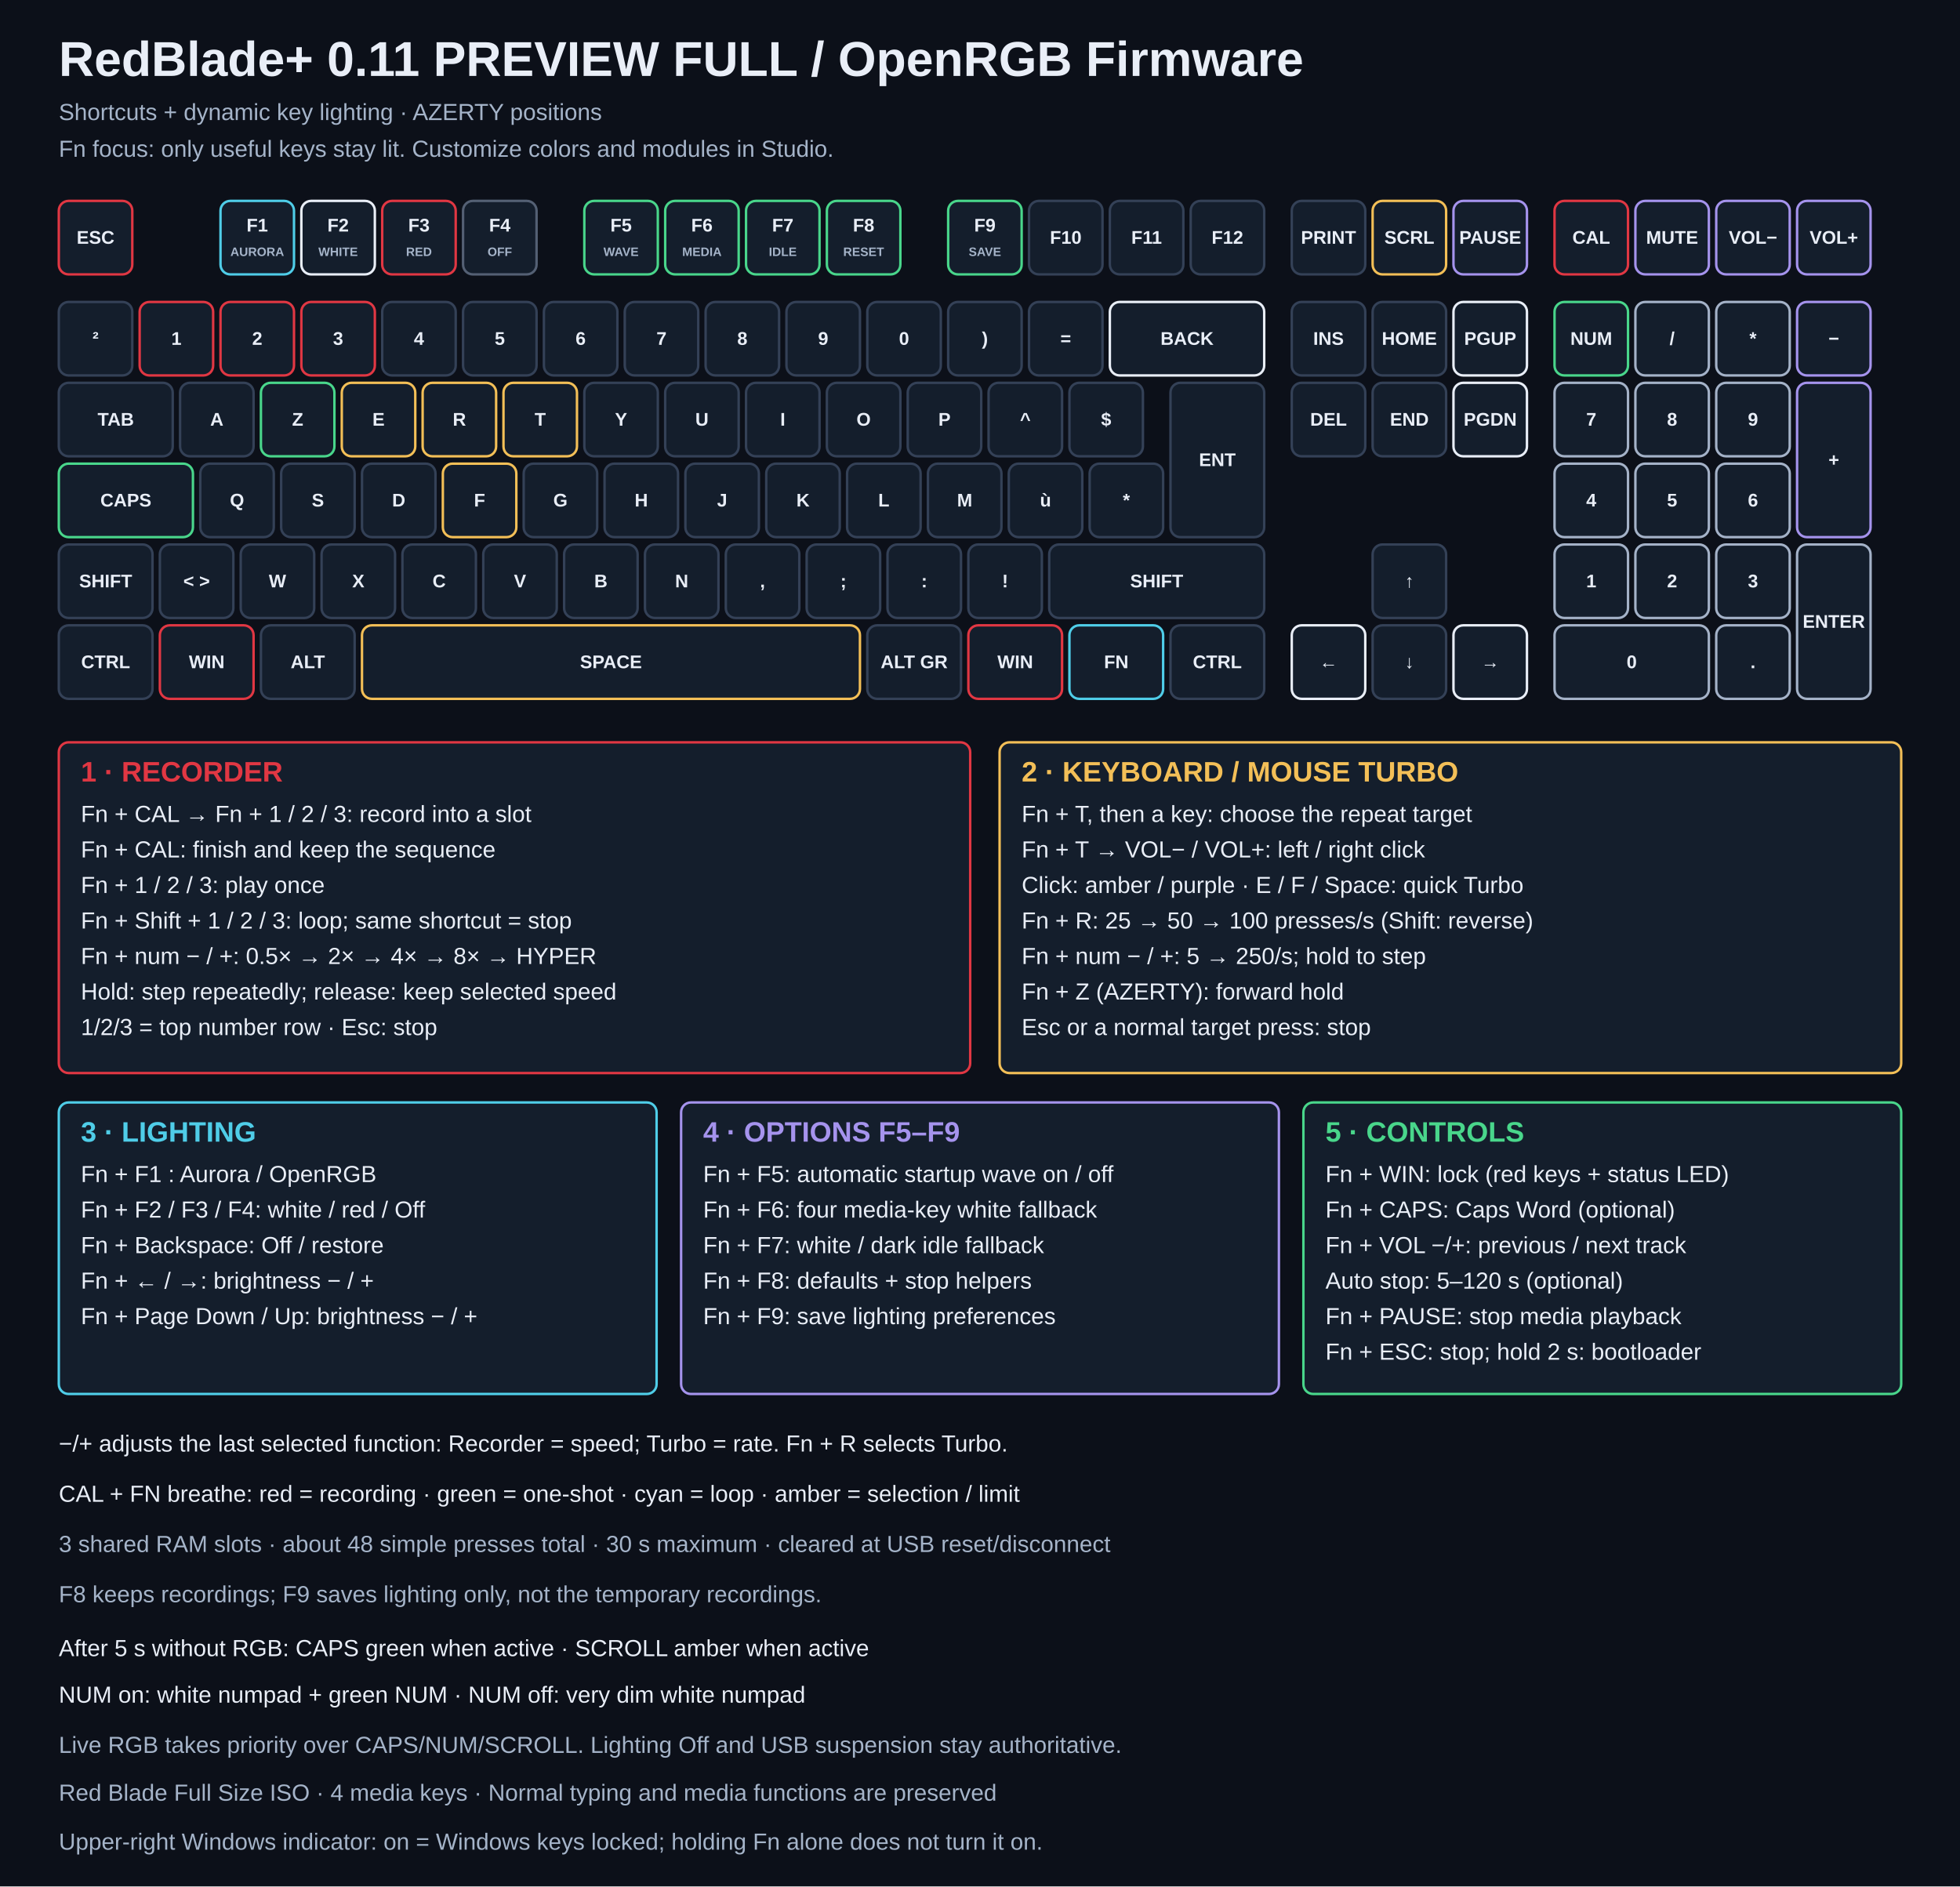
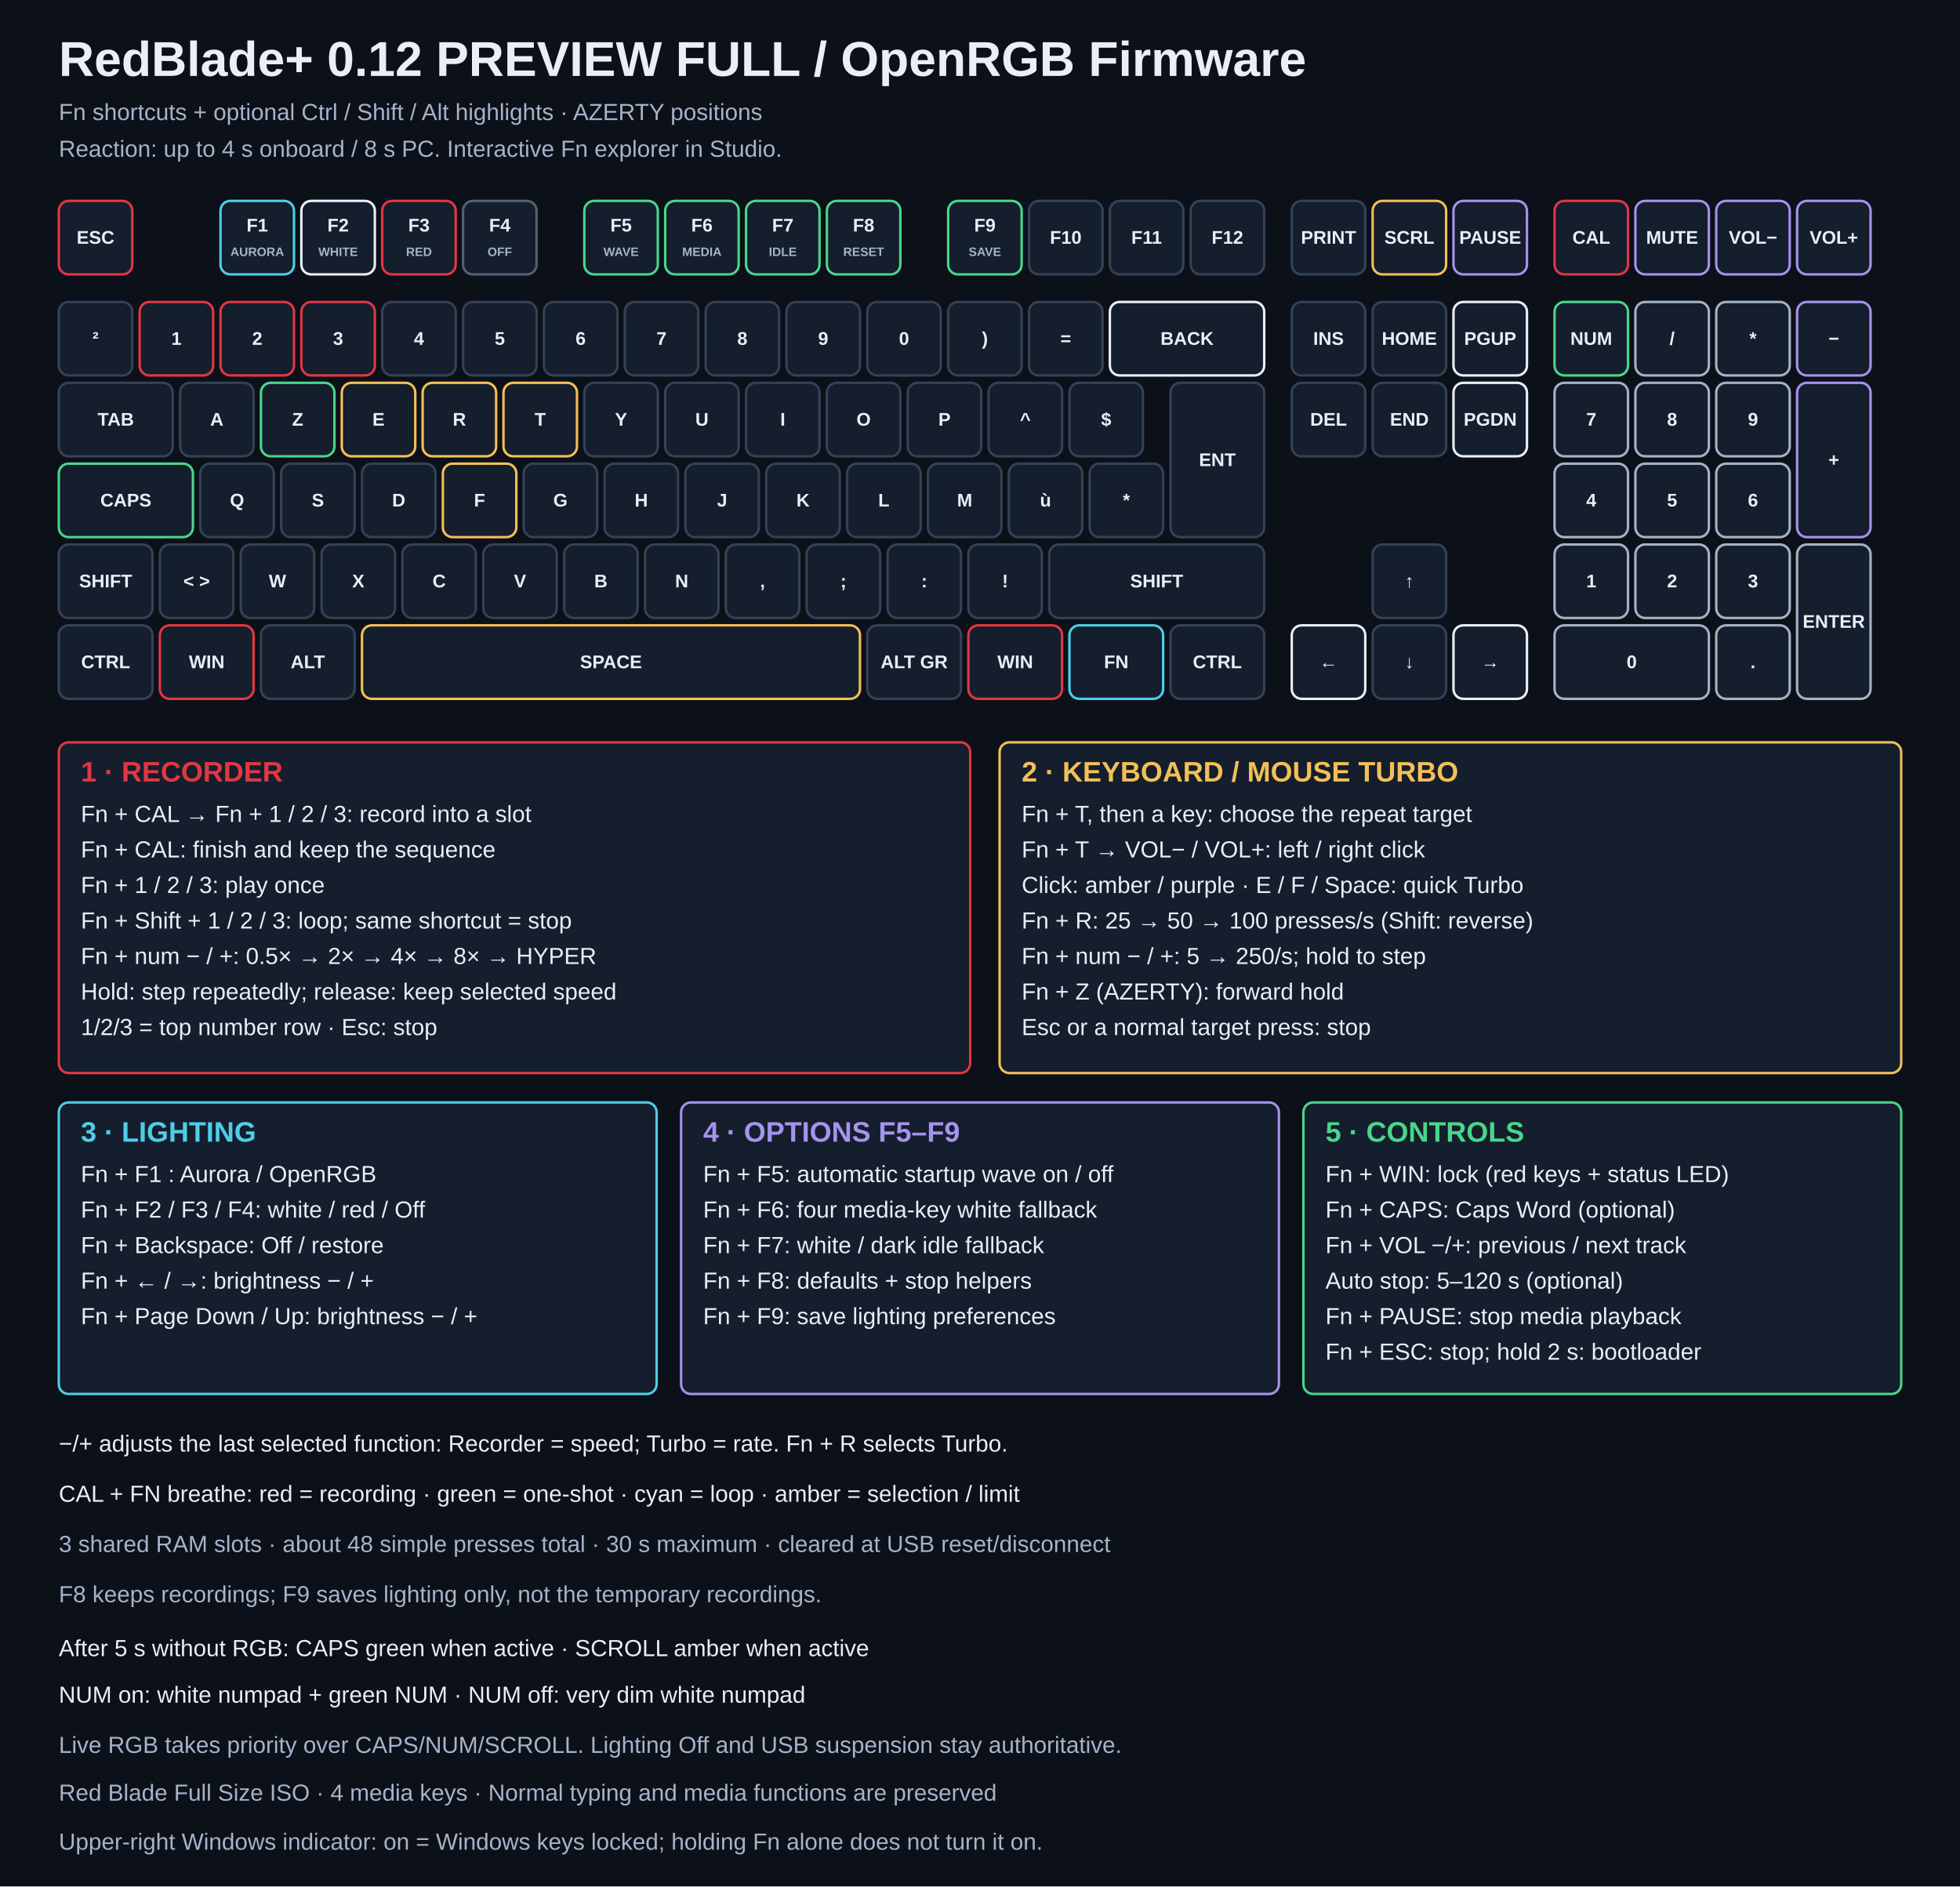
<svg xmlns="http://www.w3.org/2000/svg" width="1600" height="1540" viewBox="0 0 1600 1540">
  <rect width="1600" height="1540" fill="#0c1019" />
  <style>text{font-family:Arial,DejaVu Sans,sans-serif;fill:#e9eef7}.title{font-size:40px;font-weight:700}.sub{font-size:19px;fill:#a5b4c9}.key{font-size:15px;font-weight:700;text-anchor:middle}.tiny{font-size:10px;font-weight:700;text-anchor:middle;fill:#a5b4c9}.card{font-size:23px;font-weight:700}.body{font-size:19px}</style>
-   <text x="48" y="62" class="title">RedBlade+ 0.11 PREVIEW FULL  /  OpenRGB Firmware</text>
-   <text x="48" y="98" class="sub">Shortcuts + dynamic key lighting · AZERTY positions</text>
-   <text x="48" y="128" class="sub">Fn focus: only useful keys stay lit. Customize colors and modules in Studio.</text>
+   <text x="48" y="62" class="title">RedBlade+ 0.12 PREVIEW FULL  /  OpenRGB Firmware</text>
+   <text x="48" y="98" class="sub">Fn shortcuts + optional Ctrl / Shift / Alt highlights · AZERTY positions</text>
+   <text x="48" y="128" class="sub">Reaction: up to 4 s onboard / 8 s PC. Interactive Fn explorer in Studio.</text>
  <rect x="48" y="164" width="60" height="60" rx="8" fill="#141e2c" stroke="#e13743" stroke-width="2" />
  <text x="78.0" y="199.0" class="key">ESC</text>
  <rect x="180" y="164" width="60" height="60" rx="8" fill="#141e2c" stroke="#4fcde8" stroke-width="2" />
  <text x="210.0" y="189.0" class="key">F1</text>
  <text x="210.0" y="209.0" class="tiny">AURORA</text>
  <rect x="246" y="164" width="60" height="60" rx="8" fill="#141e2c" stroke="#e9eef7" stroke-width="2" />
  <text x="276.0" y="189.0" class="key">F2</text>
  <text x="276.0" y="209.0" class="tiny">WHITE</text>
  <rect x="312" y="164" width="60" height="60" rx="8" fill="#141e2c" stroke="#e13743" stroke-width="2" />
  <text x="342.0" y="189.0" class="key">F3</text>
  <text x="342.0" y="209.0" class="tiny">RED</text>
  <rect x="378" y="164" width="60" height="60" rx="8" fill="#141e2c" stroke="#546074" stroke-width="2" />
  <text x="408.0" y="189.0" class="key">F4</text>
  <text x="408.0" y="209.0" class="tiny">OFF</text>
  <rect x="477.0" y="164" width="60" height="60" rx="8" fill="#141e2c" stroke="#49d68b" stroke-width="2" />
  <text x="507.0" y="189.0" class="key">F5</text>
  <text x="507.0" y="209.0" class="tiny">WAVE</text>
  <rect x="543.0" y="164" width="60" height="60" rx="8" fill="#141e2c" stroke="#49d68b" stroke-width="2" />
  <text x="573.0" y="189.0" class="key">F6</text>
  <text x="573.0" y="209.0" class="tiny">MEDIA</text>
  <rect x="609.0" y="164" width="60" height="60" rx="8" fill="#141e2c" stroke="#49d68b" stroke-width="2" />
  <text x="639.0" y="189.0" class="key">F7</text>
  <text x="639.0" y="209.0" class="tiny">IDLE</text>
  <rect x="675.0" y="164" width="60" height="60" rx="8" fill="#141e2c" stroke="#49d68b" stroke-width="2" />
  <text x="705.0" y="189.0" class="key">F8</text>
  <text x="705.0" y="209.0" class="tiny">RESET</text>
  <rect x="774" y="164" width="60" height="60" rx="8" fill="#141e2c" stroke="#49d68b" stroke-width="2" />
  <text x="804.0" y="189.0" class="key">F9</text>
  <text x="804.0" y="209.0" class="tiny">SAVE</text>
  <rect x="840" y="164" width="60" height="60" rx="8" fill="#141e2c" stroke="#344157" stroke-width="2" />
  <text x="870.0" y="199.0" class="key">F10</text>
  <rect x="906" y="164" width="60" height="60" rx="8" fill="#141e2c" stroke="#344157" stroke-width="2" />
  <text x="936.0" y="199.0" class="key">F11</text>
  <rect x="972" y="164" width="60" height="60" rx="8" fill="#141e2c" stroke="#344157" stroke-width="2" />
  <text x="1002.0" y="199.0" class="key">F12</text>
  <rect x="1054.5" y="164" width="60" height="60" rx="8" fill="#141e2c" stroke="#344157" stroke-width="2" />
  <text x="1084.5" y="199.0" class="key">PRINT</text>
  <rect x="1120.5" y="164" width="60" height="60" rx="8" fill="#141e2c" stroke="#f3bf57" stroke-width="2" />
  <text x="1150.5" y="199.0" class="key">SCRL</text>
  <rect x="1186.5" y="164" width="60" height="60" rx="8" fill="#141e2c" stroke="#a593ed" stroke-width="2" />
  <text x="1216.5" y="199.0" class="key">PAUSE</text>
  <rect x="1269.0" y="164" width="60" height="60" rx="8" fill="#141e2c" stroke="#e13743" stroke-width="2" />
  <text x="1299.0" y="199.0" class="key">CAL</text>
  <rect x="1335.0" y="164" width="60" height="60" rx="8" fill="#141e2c" stroke="#a593ed" stroke-width="2" />
  <text x="1365.0" y="199.0" class="key">MUTE</text>
  <rect x="1401.0" y="164" width="60" height="60" rx="8" fill="#141e2c" stroke="#a593ed" stroke-width="2" />
  <text x="1431.0" y="199.0" class="key">VOL−</text>
  <rect x="1467.0" y="164" width="60" height="60" rx="8" fill="#141e2c" stroke="#a593ed" stroke-width="2" />
  <text x="1497.0" y="199.0" class="key">VOL+</text>
  <rect x="48" y="246.5" width="60" height="60" rx="8" fill="#141e2c" stroke="#344157" stroke-width="2" />
  <text x="78.0" y="281.5" class="key">²</text>
  <rect x="114" y="246.5" width="60" height="60" rx="8" fill="#141e2c" stroke="#e13743" stroke-width="2" />
  <text x="144.0" y="281.5" class="key">1</text>
  <rect x="180" y="246.5" width="60" height="60" rx="8" fill="#141e2c" stroke="#e13743" stroke-width="2" />
  <text x="210.0" y="281.5" class="key">2</text>
  <rect x="246" y="246.5" width="60" height="60" rx="8" fill="#141e2c" stroke="#e13743" stroke-width="2" />
  <text x="276.0" y="281.5" class="key">3</text>
  <rect x="312" y="246.5" width="60" height="60" rx="8" fill="#141e2c" stroke="#344157" stroke-width="2" />
  <text x="342.0" y="281.5" class="key">4</text>
  <rect x="378" y="246.5" width="60" height="60" rx="8" fill="#141e2c" stroke="#344157" stroke-width="2" />
  <text x="408.0" y="281.5" class="key">5</text>
  <rect x="444" y="246.5" width="60" height="60" rx="8" fill="#141e2c" stroke="#344157" stroke-width="2" />
  <text x="474.0" y="281.5" class="key">6</text>
  <rect x="510" y="246.5" width="60" height="60" rx="8" fill="#141e2c" stroke="#344157" stroke-width="2" />
  <text x="540.0" y="281.5" class="key">7</text>
  <rect x="576" y="246.5" width="60" height="60" rx="8" fill="#141e2c" stroke="#344157" stroke-width="2" />
  <text x="606.0" y="281.5" class="key">8</text>
  <rect x="642" y="246.5" width="60" height="60" rx="8" fill="#141e2c" stroke="#344157" stroke-width="2" />
  <text x="672.0" y="281.5" class="key">9</text>
  <rect x="708" y="246.5" width="60" height="60" rx="8" fill="#141e2c" stroke="#344157" stroke-width="2" />
  <text x="738.0" y="281.5" class="key">0</text>
  <rect x="774" y="246.5" width="60" height="60" rx="8" fill="#141e2c" stroke="#344157" stroke-width="2" />
  <text x="804.0" y="281.5" class="key">)</text>
  <rect x="840" y="246.5" width="60" height="60" rx="8" fill="#141e2c" stroke="#344157" stroke-width="2" />
  <text x="870.0" y="281.5" class="key">=</text>
  <rect x="906" y="246.5" width="126" height="60" rx="8" fill="#141e2c" stroke="#e9eef7" stroke-width="2" />
  <text x="969.0" y="281.5" class="key">BACK</text>
  <rect x="1054.5" y="246.5" width="60" height="60" rx="8" fill="#141e2c" stroke="#344157" stroke-width="2" />
  <text x="1084.5" y="281.5" class="key">INS</text>
  <rect x="1120.5" y="246.5" width="60" height="60" rx="8" fill="#141e2c" stroke="#344157" stroke-width="2" />
  <text x="1150.5" y="281.5" class="key">HOME</text>
  <rect x="1186.5" y="246.5" width="60" height="60" rx="8" fill="#141e2c" stroke="#e9eef7" stroke-width="2" />
  <text x="1216.5" y="281.5" class="key">PGUP</text>
  <rect x="1269.0" y="246.5" width="60" height="60" rx="8" fill="#141e2c" stroke="#49d68b" stroke-width="2" />
  <text x="1299.0" y="281.5" class="key">NUM</text>
  <rect x="1335.0" y="246.5" width="60" height="60" rx="8" fill="#141e2c" stroke="#a4b2c8" stroke-width="2" />
  <text x="1365.0" y="281.5" class="key">/</text>
  <rect x="1401.0" y="246.5" width="60" height="60" rx="8" fill="#141e2c" stroke="#a4b2c8" stroke-width="2" />
  <text x="1431.0" y="281.5" class="key">*</text>
  <rect x="1467.0" y="246.5" width="60" height="60" rx="8" fill="#141e2c" stroke="#a593ed" stroke-width="2" />
  <text x="1497.0" y="281.5" class="key">−</text>
  <rect x="48" y="312.5" width="93.0" height="60" rx="8" fill="#141e2c" stroke="#344157" stroke-width="2" />
  <text x="94.5" y="347.5" class="key">TAB</text>
  <rect x="147.0" y="312.5" width="60" height="60" rx="8" fill="#141e2c" stroke="#344157" stroke-width="2" />
  <text x="177.0" y="347.5" class="key">A</text>
  <rect x="213.0" y="312.5" width="60" height="60" rx="8" fill="#141e2c" stroke="#49d68b" stroke-width="2" />
  <text x="243.0" y="347.5" class="key">Z</text>
  <rect x="279.0" y="312.5" width="60" height="60" rx="8" fill="#141e2c" stroke="#f3bf57" stroke-width="2" />
  <text x="309.0" y="347.5" class="key">E</text>
  <rect x="345.0" y="312.5" width="60" height="60" rx="8" fill="#141e2c" stroke="#f3bf57" stroke-width="2" />
  <text x="375.0" y="347.5" class="key">R</text>
  <rect x="411.0" y="312.5" width="60" height="60" rx="8" fill="#141e2c" stroke="#f3bf57" stroke-width="2" />
  <text x="441.0" y="347.5" class="key">T</text>
  <rect x="477.0" y="312.5" width="60" height="60" rx="8" fill="#141e2c" stroke="#344157" stroke-width="2" />
  <text x="507.0" y="347.5" class="key">Y</text>
  <rect x="543.0" y="312.5" width="60" height="60" rx="8" fill="#141e2c" stroke="#344157" stroke-width="2" />
  <text x="573.0" y="347.5" class="key">U</text>
  <rect x="609.0" y="312.5" width="60" height="60" rx="8" fill="#141e2c" stroke="#344157" stroke-width="2" />
  <text x="639.0" y="347.5" class="key">I</text>
  <rect x="675.0" y="312.5" width="60" height="60" rx="8" fill="#141e2c" stroke="#344157" stroke-width="2" />
  <text x="705.0" y="347.5" class="key">O</text>
  <rect x="741.0" y="312.5" width="60" height="60" rx="8" fill="#141e2c" stroke="#344157" stroke-width="2" />
  <text x="771.0" y="347.5" class="key">P</text>
  <rect x="807.0" y="312.5" width="60" height="60" rx="8" fill="#141e2c" stroke="#344157" stroke-width="2" />
  <text x="837.0" y="347.5" class="key">^</text>
  <rect x="873.0" y="312.5" width="60" height="60" rx="8" fill="#141e2c" stroke="#344157" stroke-width="2" />
  <text x="903.0" y="347.5" class="key">$</text>
  <rect x="1054.5" y="312.5" width="60" height="60" rx="8" fill="#141e2c" stroke="#344157" stroke-width="2" />
  <text x="1084.5" y="347.5" class="key">DEL</text>
  <rect x="1120.5" y="312.5" width="60" height="60" rx="8" fill="#141e2c" stroke="#344157" stroke-width="2" />
  <text x="1150.5" y="347.5" class="key">END</text>
  <rect x="1186.5" y="312.5" width="60" height="60" rx="8" fill="#141e2c" stroke="#e9eef7" stroke-width="2" />
  <text x="1216.5" y="347.5" class="key">PGDN</text>
  <rect x="1269.0" y="312.5" width="60" height="60" rx="8" fill="#141e2c" stroke="#a4b2c8" stroke-width="2" />
  <text x="1299.0" y="347.5" class="key">7</text>
  <rect x="1335.0" y="312.5" width="60" height="60" rx="8" fill="#141e2c" stroke="#a4b2c8" stroke-width="2" />
  <text x="1365.0" y="347.5" class="key">8</text>
  <rect x="1401.0" y="312.5" width="60" height="60" rx="8" fill="#141e2c" stroke="#a4b2c8" stroke-width="2" />
  <text x="1431.0" y="347.5" class="key">9</text>
  <rect x="1467.0" y="312.5" width="60" height="126" rx="8" fill="#141e2c" stroke="#a593ed" stroke-width="2" />
  <text x="1497.0" y="380.5" class="key">+</text>
  <rect x="48" y="378.5" width="109.5" height="60" rx="8" fill="#141e2c" stroke="#49d68b" stroke-width="2" />
  <text x="102.75" y="413.5" class="key">CAPS</text>
  <rect x="163.5" y="378.5" width="60" height="60" rx="8" fill="#141e2c" stroke="#344157" stroke-width="2" />
  <text x="193.5" y="413.5" class="key">Q</text>
  <rect x="229.5" y="378.5" width="60" height="60" rx="8" fill="#141e2c" stroke="#344157" stroke-width="2" />
  <text x="259.5" y="413.5" class="key">S</text>
  <rect x="295.5" y="378.5" width="60" height="60" rx="8" fill="#141e2c" stroke="#344157" stroke-width="2" />
  <text x="325.5" y="413.5" class="key">D</text>
  <rect x="361.5" y="378.5" width="60" height="60" rx="8" fill="#141e2c" stroke="#f3bf57" stroke-width="2" />
  <text x="391.5" y="413.5" class="key">F</text>
  <rect x="427.5" y="378.5" width="60" height="60" rx="8" fill="#141e2c" stroke="#344157" stroke-width="2" />
  <text x="457.5" y="413.5" class="key">G</text>
  <rect x="493.5" y="378.5" width="60" height="60" rx="8" fill="#141e2c" stroke="#344157" stroke-width="2" />
  <text x="523.5" y="413.5" class="key">H</text>
  <rect x="559.5" y="378.5" width="60" height="60" rx="8" fill="#141e2c" stroke="#344157" stroke-width="2" />
  <text x="589.5" y="413.5" class="key">J</text>
  <rect x="625.5" y="378.5" width="60" height="60" rx="8" fill="#141e2c" stroke="#344157" stroke-width="2" />
  <text x="655.5" y="413.5" class="key">K</text>
  <rect x="691.5" y="378.5" width="60" height="60" rx="8" fill="#141e2c" stroke="#344157" stroke-width="2" />
  <text x="721.5" y="413.5" class="key">L</text>
  <rect x="757.5" y="378.5" width="60" height="60" rx="8" fill="#141e2c" stroke="#344157" stroke-width="2" />
  <text x="787.5" y="413.5" class="key">M</text>
  <rect x="823.5" y="378.5" width="60" height="60" rx="8" fill="#141e2c" stroke="#344157" stroke-width="2" />
  <text x="853.5" y="413.5" class="key">ù</text>
  <rect x="889.5" y="378.5" width="60" height="60" rx="8" fill="#141e2c" stroke="#344157" stroke-width="2" />
  <text x="919.5" y="413.5" class="key">*</text>
  <rect x="955.5" y="312.5" width="76.5" height="126" rx="8" fill="#141e2c" stroke="#344157" stroke-width="2" />
  <text x="993.75" y="380.5" class="key">ENT</text>
  <rect x="1269.0" y="378.5" width="60" height="60" rx="8" fill="#141e2c" stroke="#a4b2c8" stroke-width="2" />
  <text x="1299.0" y="413.5" class="key">4</text>
  <rect x="1335.0" y="378.5" width="60" height="60" rx="8" fill="#141e2c" stroke="#a4b2c8" stroke-width="2" />
  <text x="1365.0" y="413.5" class="key">5</text>
  <rect x="1401.0" y="378.5" width="60" height="60" rx="8" fill="#141e2c" stroke="#a4b2c8" stroke-width="2" />
  <text x="1431.0" y="413.5" class="key">6</text>
  <rect x="48" y="444.5" width="76.5" height="60" rx="8" fill="#141e2c" stroke="#344157" stroke-width="2" />
  <text x="86.25" y="479.5" class="key">SHIFT</text>
  <rect x="130.5" y="444.5" width="60" height="60" rx="8" fill="#141e2c" stroke="#344157" stroke-width="2" />
  <text x="160.5" y="479.5" class="key">&lt; &gt;</text>
  <rect x="196.5" y="444.5" width="60" height="60" rx="8" fill="#141e2c" stroke="#344157" stroke-width="2" />
  <text x="226.5" y="479.5" class="key">W</text>
  <rect x="262.5" y="444.5" width="60" height="60" rx="8" fill="#141e2c" stroke="#344157" stroke-width="2" />
  <text x="292.5" y="479.5" class="key">X</text>
  <rect x="328.5" y="444.5" width="60" height="60" rx="8" fill="#141e2c" stroke="#344157" stroke-width="2" />
  <text x="358.5" y="479.5" class="key">C</text>
  <rect x="394.5" y="444.5" width="60" height="60" rx="8" fill="#141e2c" stroke="#344157" stroke-width="2" />
  <text x="424.5" y="479.5" class="key">V</text>
  <rect x="460.5" y="444.5" width="60" height="60" rx="8" fill="#141e2c" stroke="#344157" stroke-width="2" />
  <text x="490.5" y="479.5" class="key">B</text>
  <rect x="526.5" y="444.5" width="60" height="60" rx="8" fill="#141e2c" stroke="#344157" stroke-width="2" />
  <text x="556.5" y="479.5" class="key">N</text>
  <rect x="592.5" y="444.5" width="60" height="60" rx="8" fill="#141e2c" stroke="#344157" stroke-width="2" />
  <text x="622.5" y="479.5" class="key">,</text>
  <rect x="658.5" y="444.5" width="60" height="60" rx="8" fill="#141e2c" stroke="#344157" stroke-width="2" />
  <text x="688.5" y="479.5" class="key">;</text>
  <rect x="724.5" y="444.5" width="60" height="60" rx="8" fill="#141e2c" stroke="#344157" stroke-width="2" />
  <text x="754.5" y="479.5" class="key">:</text>
  <rect x="790.5" y="444.5" width="60" height="60" rx="8" fill="#141e2c" stroke="#344157" stroke-width="2" />
  <text x="820.5" y="479.5" class="key">!</text>
  <rect x="856.5" y="444.5" width="175.5" height="60" rx="8" fill="#141e2c" stroke="#344157" stroke-width="2" />
  <text x="944.25" y="479.5" class="key">SHIFT</text>
  <rect x="1120.5" y="444.5" width="60" height="60" rx="8" fill="#141e2c" stroke="#344157" stroke-width="2" />
  <text x="1150.5" y="479.5" class="key">↑</text>
  <rect x="1269.0" y="444.5" width="60" height="60" rx="8" fill="#141e2c" stroke="#a4b2c8" stroke-width="2" />
  <text x="1299.0" y="479.5" class="key">1</text>
  <rect x="1335.0" y="444.5" width="60" height="60" rx="8" fill="#141e2c" stroke="#a4b2c8" stroke-width="2" />
  <text x="1365.0" y="479.5" class="key">2</text>
  <rect x="1401.0" y="444.5" width="60" height="60" rx="8" fill="#141e2c" stroke="#a4b2c8" stroke-width="2" />
  <text x="1431.0" y="479.5" class="key">3</text>
  <rect x="1467.0" y="444.5" width="60" height="126" rx="8" fill="#141e2c" stroke="#a4b2c8" stroke-width="2" />
  <text x="1497.0" y="512.5" class="key">ENTER</text>
  <rect x="48" y="510.5" width="76.5" height="60" rx="8" fill="#141e2c" stroke="#344157" stroke-width="2" />
  <text x="86.25" y="545.5" class="key">CTRL</text>
  <rect x="130.5" y="510.5" width="76.5" height="60" rx="8" fill="#141e2c" stroke="#e13743" stroke-width="2" />
  <text x="168.75" y="545.5" class="key">WIN</text>
  <rect x="213.0" y="510.5" width="76.5" height="60" rx="8" fill="#141e2c" stroke="#344157" stroke-width="2" />
  <text x="251.25" y="545.5" class="key">ALT</text>
  <rect x="295.5" y="510.5" width="406.5" height="60" rx="8" fill="#141e2c" stroke="#f3bf57" stroke-width="2" />
  <text x="498.75" y="545.5" class="key">SPACE</text>
  <rect x="708" y="510.5" width="76.5" height="60" rx="8" fill="#141e2c" stroke="#344157" stroke-width="2" />
  <text x="746.25" y="545.5" class="key">ALT GR</text>
  <rect x="790.5" y="510.5" width="76.5" height="60" rx="8" fill="#141e2c" stroke="#e13743" stroke-width="2" />
  <text x="828.75" y="545.5" class="key">WIN</text>
  <rect x="873.0" y="510.5" width="76.5" height="60" rx="8" fill="#141e2c" stroke="#4fcde8" stroke-width="2" />
  <text x="911.25" y="545.5" class="key">FN</text>
  <rect x="955.5" y="510.5" width="76.5" height="60" rx="8" fill="#141e2c" stroke="#344157" stroke-width="2" />
  <text x="993.75" y="545.5" class="key">CTRL</text>
  <rect x="1054.5" y="510.5" width="60" height="60" rx="8" fill="#141e2c" stroke="#e9eef7" stroke-width="2" />
  <text x="1084.5" y="545.5" class="key">←</text>
  <rect x="1120.5" y="510.5" width="60" height="60" rx="8" fill="#141e2c" stroke="#344157" stroke-width="2" />
  <text x="1150.5" y="545.5" class="key">↓</text>
  <rect x="1186.5" y="510.5" width="60" height="60" rx="8" fill="#141e2c" stroke="#e9eef7" stroke-width="2" />
  <text x="1216.5" y="545.5" class="key">→</text>
  <rect x="1269.0" y="510.5" width="126" height="60" rx="8" fill="#141e2c" stroke="#a4b2c8" stroke-width="2" />
  <text x="1332.0" y="545.5" class="key">0</text>
  <rect x="1401.0" y="510.5" width="60" height="60" rx="8" fill="#141e2c" stroke="#a4b2c8" stroke-width="2" />
  <text x="1431.0" y="545.5" class="key">.</text>
  <rect x="48" y="606" width="744" height="270" rx="8" fill="#141e2c" stroke="#e13743" stroke-width="2" />
  <text x="66" y="638" class="card" style="fill:#e13743">1 · RECORDER</text>
  <text x="66" y="671" class="body">Fn + CAL → Fn + 1 / 2 / 3: record into a slot</text>
  <text x="66" y="700" class="body">Fn + CAL: finish and keep the sequence</text>
  <text x="66" y="729" class="body">Fn + 1 / 2 / 3: play once</text>
  <text x="66" y="758" class="body">Fn + Shift + 1 / 2 / 3: loop; same shortcut = stop</text>
  <text x="66" y="787" class="body">Fn + num − / +: 0.5× → 2× → 4× → 8× → HYPER</text>
  <text x="66" y="816" class="body">Hold: step repeatedly; release: keep selected speed</text>
  <text x="66" y="845" class="body">1/2/3 = top number row · Esc: stop</text>
  <rect x="816" y="606" width="736" height="270" rx="8" fill="#141e2c" stroke="#f3bf57" stroke-width="2" />
  <text x="834" y="638" class="card" style="fill:#f3bf57">2 · KEYBOARD / MOUSE TURBO</text>
  <text x="834" y="671" class="body">Fn + T, then a key: choose the repeat target</text>
  <text x="834" y="700" class="body">Fn + T → VOL− / VOL+: left / right click</text>
  <text x="834" y="729" class="body">Click: amber / purple · E / F / Space: quick Turbo</text>
  <text x="834" y="758" class="body">Fn + R: 25 → 50 → 100 presses/s (Shift: reverse)</text>
  <text x="834" y="787" class="body">Fn + num − / +: 5 → 250/s; hold to step</text>
  <text x="834" y="816" class="body">Fn + Z (AZERTY): forward hold</text>
  <text x="834" y="845" class="body">Esc or a normal target press: stop</text>
  <rect x="48" y="900" width="488" height="238" rx="8" fill="#141e2c" stroke="#4fcde8" stroke-width="2" />
  <text x="66" y="932" class="card" style="fill:#4fcde8">3 · LIGHTING</text>
  <text x="66" y="965" class="body">Fn + F1 : Aurora / OpenRGB</text>
  <text x="66" y="994" class="body">Fn + F2 / F3 / F4: white / red / Off</text>
  <text x="66" y="1023" class="body">Fn + Backspace: Off / restore</text>
  <text x="66" y="1052" class="body">Fn + ← / →: brightness − / +</text>
  <text x="66" y="1081" class="body">Fn + Page Down / Up: brightness − / +</text>
  <rect x="556" y="900" width="488" height="238" rx="8" fill="#141e2c" stroke="#a593ed" stroke-width="2" />
  <text x="574" y="932" class="card" style="fill:#a593ed">4 · OPTIONS F5–F9</text>
  <text x="574" y="965" class="body">Fn + F5: automatic startup wave on / off</text>
  <text x="574" y="994" class="body">Fn + F6: four media-key white fallback</text>
  <text x="574" y="1023" class="body">Fn + F7: white / dark idle fallback</text>
  <text x="574" y="1052" class="body">Fn + F8: defaults + stop helpers</text>
  <text x="574" y="1081" class="body">Fn + F9: save lighting preferences</text>
  <rect x="1064" y="900" width="488" height="238" rx="8" fill="#141e2c" stroke="#49d68b" stroke-width="2" />
  <text x="1082" y="932" class="card" style="fill:#49d68b">5 · CONTROLS</text>
  <text x="1082" y="965" class="body">Fn + WIN: lock (red keys + status LED)</text>
  <text x="1082" y="994" class="body">Fn + CAPS: Caps Word (optional)</text>
  <text x="1082" y="1023" class="body">Fn + VOL −/+: previous / next track</text>
  <text x="1082" y="1052" class="body">Auto stop: 5–120 s (optional)</text>
  <text x="1082" y="1081" class="body">Fn + PAUSE: stop media playback</text>
  <text x="1082" y="1110" class="body">Fn + ESC: stop; hold 2 s: bootloader</text>
  <text x="48" y="1185" class="body">−/+ adjusts the last selected function: Recorder = speed; Turbo = rate. Fn + R selects Turbo.</text>
  <text x="48" y="1226" class="body">CAL + FN breathe: red = recording · green = one-shot · cyan = loop · amber = selection / limit</text>
  <text x="48" y="1267" class="sub">3 shared RAM slots · about 48 simple presses total · 30 s maximum · cleared at USB reset/disconnect</text>
  <text x="48" y="1308" class="sub">F8 keeps recordings; F9 saves lighting only, not the temporary recordings.</text>
  <text x="48" y="1352" class="body">After 5 s without RGB: CAPS green when active · SCROLL amber when active</text>
  <text x="48" y="1390" class="body">NUM on: white numpad + green NUM · NUM off: very dim white numpad</text>
  <text x="48" y="1431" class="sub">Live RGB takes priority over CAPS/NUM/SCROLL. Lighting Off and USB suspension stay authoritative.</text>
  <text x="48" y="1470" class="sub">Red Blade Full Size ISO · 4 media keys · Normal typing and media functions are preserved</text>
  <text x="48" y="1510" class="sub">Upper-right Windows indicator: on = Windows keys locked; holding Fn alone does not turn it on.</text>
</svg>
